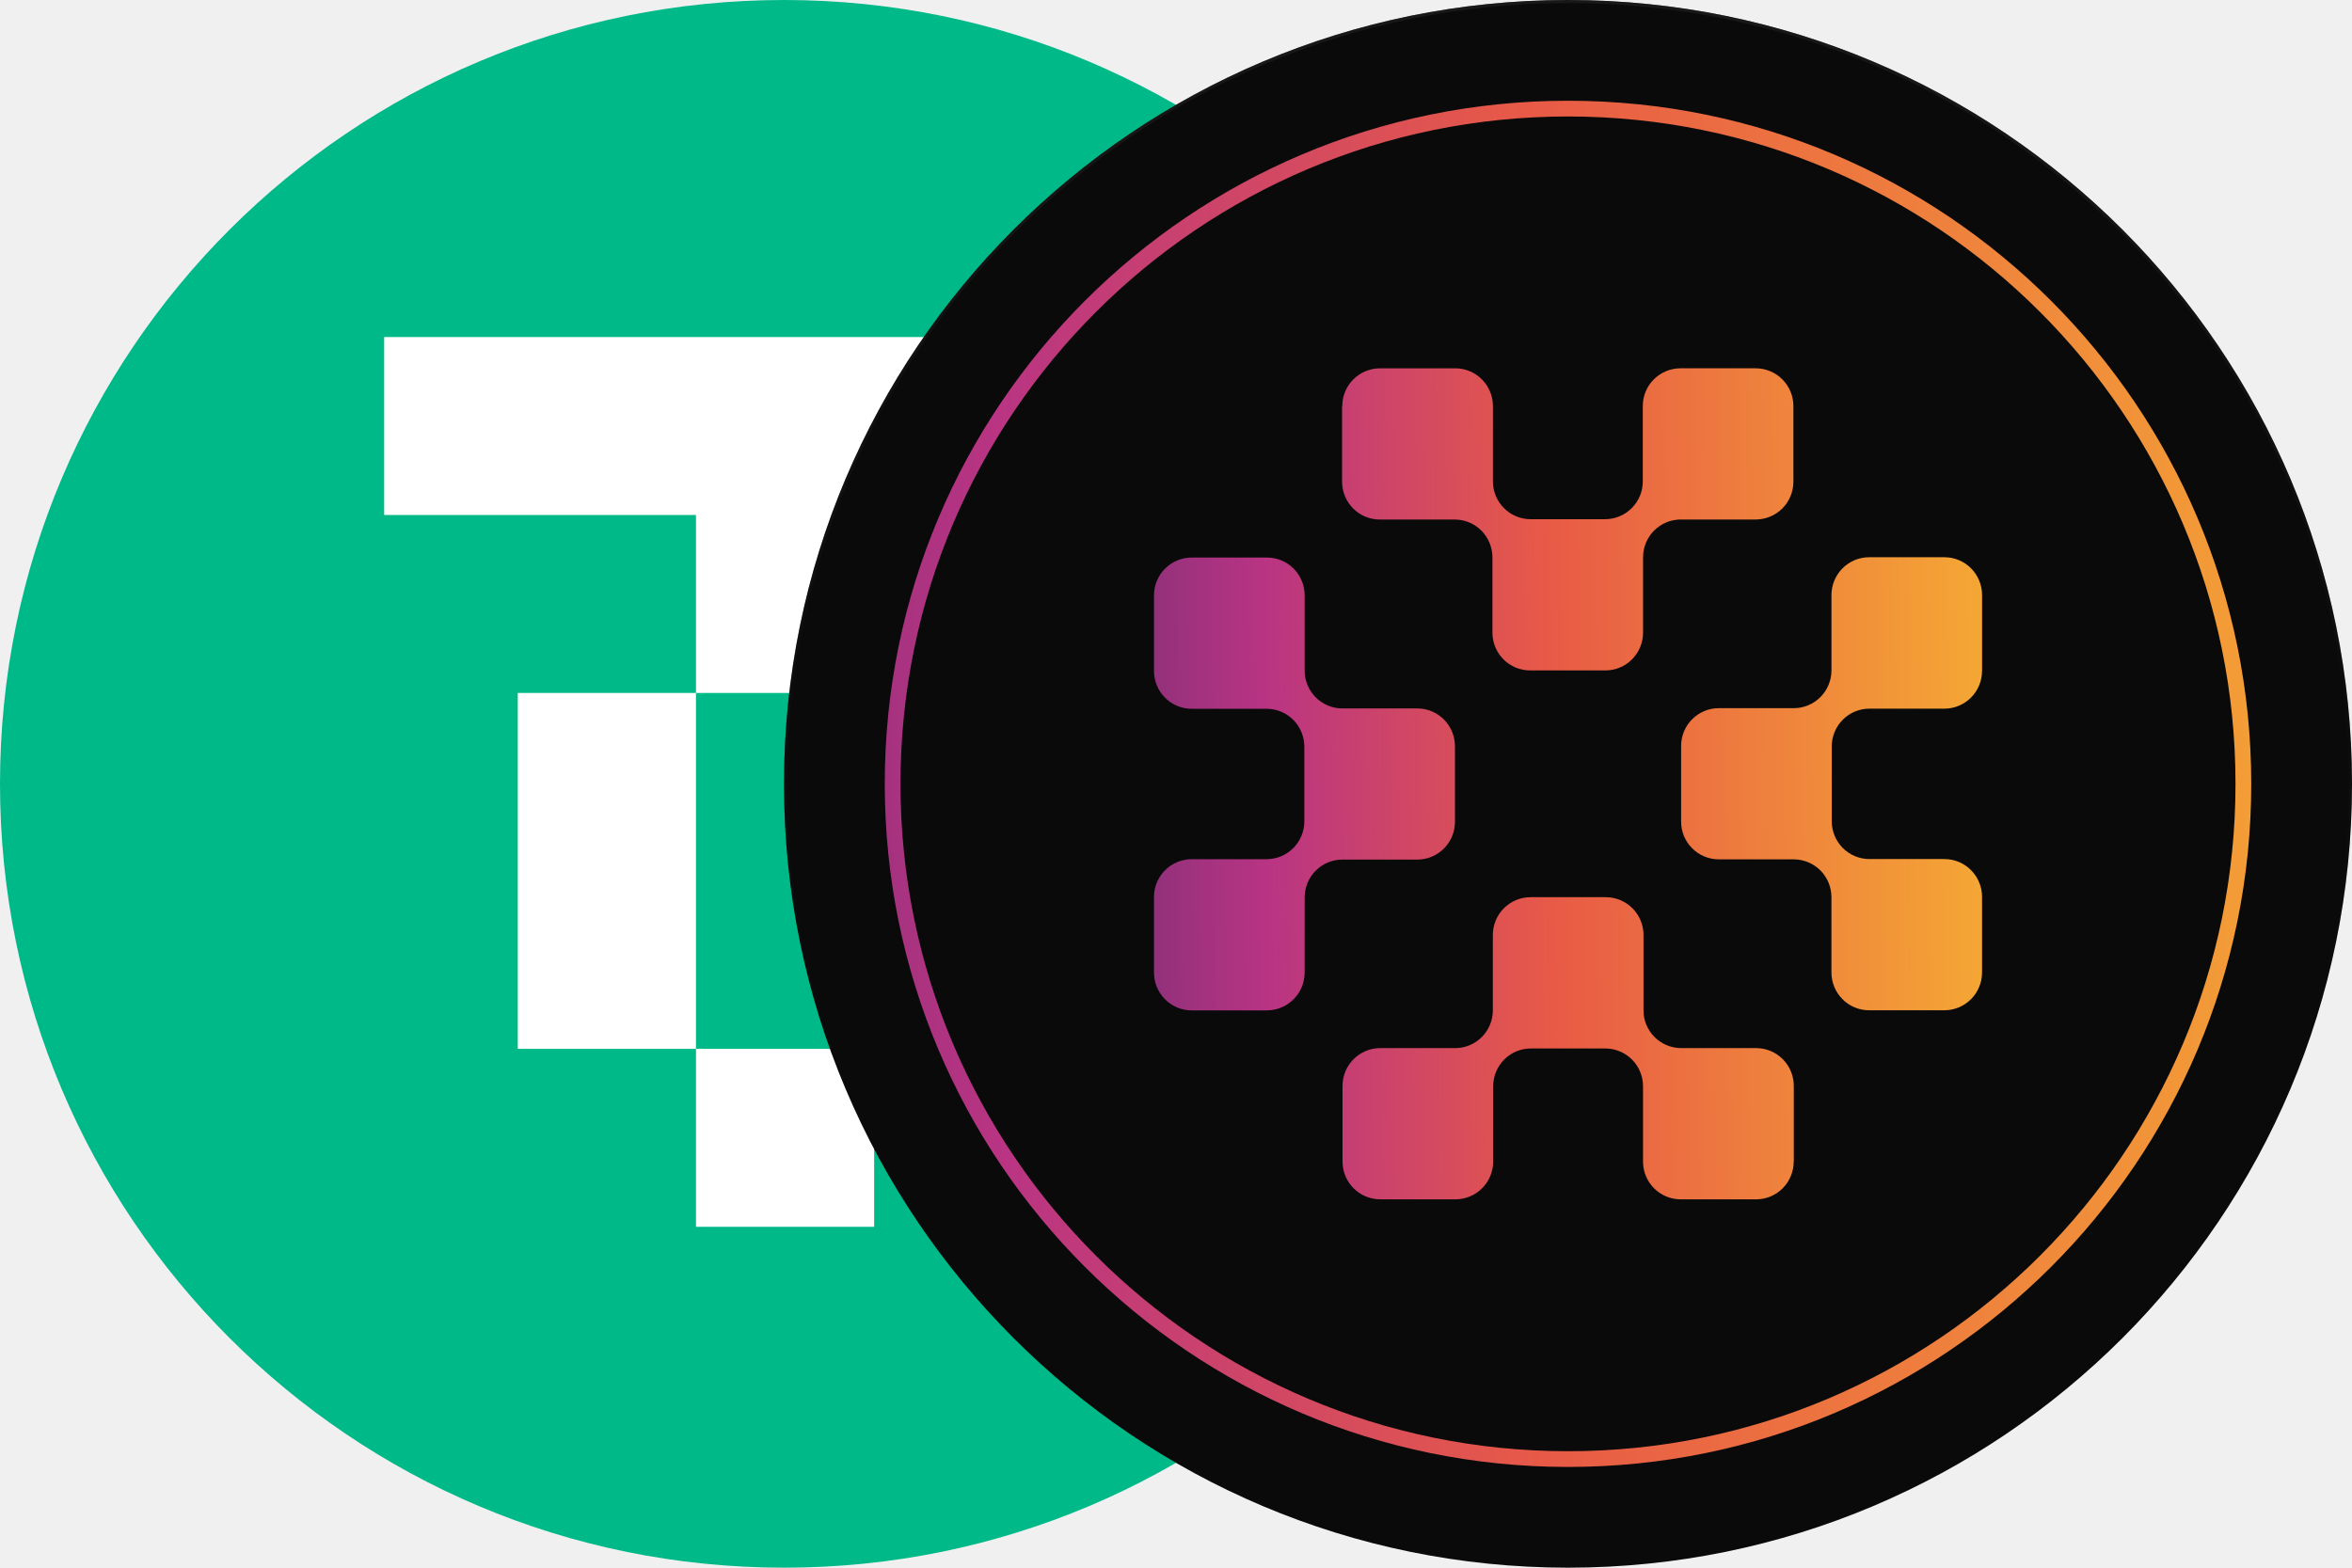
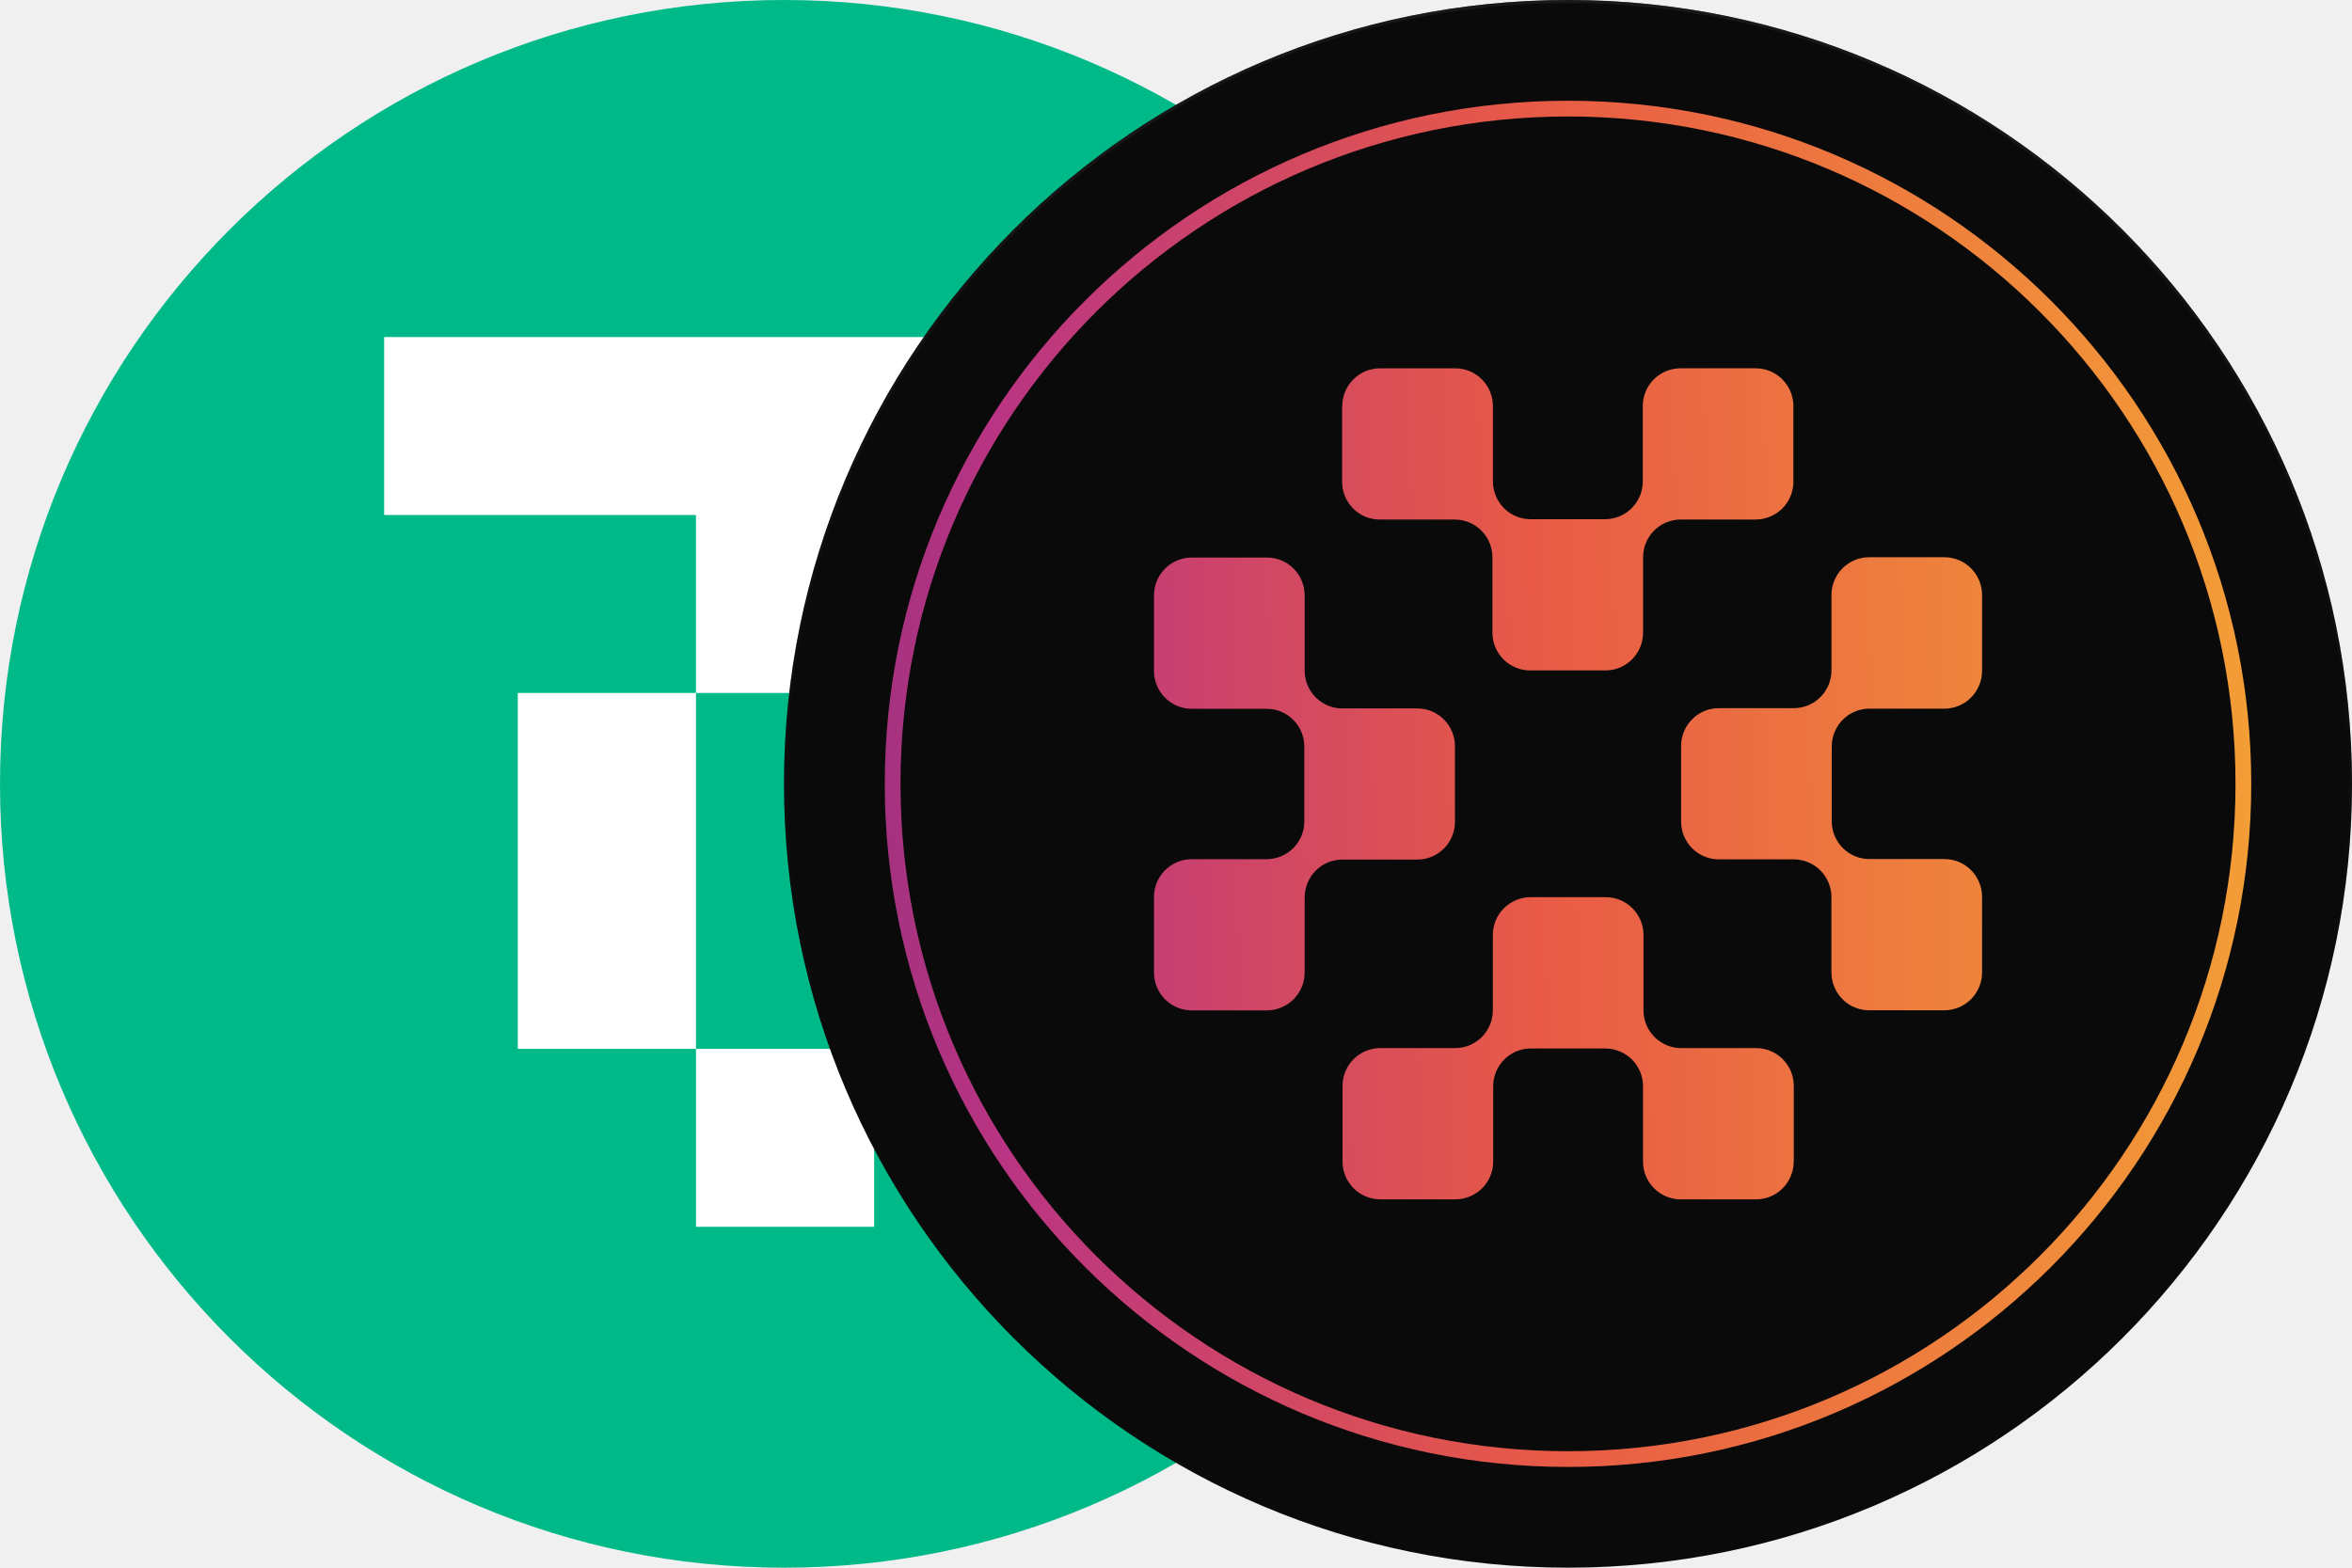
<svg xmlns="http://www.w3.org/2000/svg" viewBox="0 0 192 128">
  <circle cx="64" cy="64" r="64" fill="#00b988" />
  <path fill="#fff" d="M31.36 27.52h65.45v14.53H71.357v14.529H56.813v-14.53H31.36zm25.453 29.059v29.059H42.268V56.579zm14.546 29.059H85.9V56.579H71.357v29.059H56.815v14.529h14.544z" />
  <path fill="#0a0a0a" d="M192 64c0 35.348-28.653 64-64 64S64 99.347 64 64 92.653 0 128 0s64 28.653 64 64" />
  <path fill="url(#_ir_a)" d="M127.75 64C127.75 28.793 99.207.25 64 .25S.25 28.793.25 64 28.793 127.75 64 127.75v.25C28.653 128 0 99.347 0 64S28.653 0 64 0s64 28.653 64 64-28.653 64-64 64v-.25c35.207 0 63.75-28.543 63.75-63.75" transform="translate(64)" />
  <path fill="url(#_ir_b)" d="M64 119.775c30.802 0 55.775-24.973 55.775-55.775 0-30.803-24.973-55.775-55.775-55.775C33.197 8.225 8.225 33.197 8.225 64S33.197 119.775 64 119.775" transform="translate(64)" />
  <path fill="#0a0a0a" d="M128 118.49c30.095 0 54.49-24.395 54.49-54.49S158.095 9.51 128 9.51 73.51 33.905 73.51 64s24.395 54.49 54.49 54.49" />
-   <path fill="url(#a)" d="M45.575 33.158a3.08 3.08 0 0 1 3.072-3.085H54.8a3.06 3.06 0 0 1 2.172.904c.575.578.9 1.363.9 2.18v6.148c0 .818.325 1.602.9 2.182s1.358.905 2.173.905h6.085a3.084 3.084 0 0 0 3.075-3.087v-6.148a3.08 3.08 0 0 1 3.072-3.085h6.148a3.07 3.07 0 0 1 2.175.906c.578.58.9 1.362.9 2.18v6.172c0 .818-.325 1.602-.9 2.183a3.1 3.1 0 0 1-2.175.904h-6.123a3.07 3.07 0 0 0-2.174.905c-.578.58-.9 1.363-.9 2.183v6.148c0 .817-.326 1.602-.9 2.182a3.07 3.07 0 0 1-2.173.905h-6.153a3.06 3.06 0 0 1-2.172-.905 3.1 3.1 0 0 1-.9-2.18v-6.148c0-.817-.325-1.602-.9-2.182a3.07 3.07 0 0 0-2.175-.905H48.63a3.06 3.06 0 0 1-2.172-.905 3.1 3.1 0 0 1-.9-2.18v-6.172h.014v-.005zM42.5 79.411a3.085 3.085 0 0 1-3.072 3.085h-6.153a3.06 3.06 0 0 1-2.172-.904 3.1 3.1 0 0 1-.9-2.18v-6.175a3.084 3.084 0 0 1 3.075-3.085h6.125a3.085 3.085 0 0 0 3.072-3.088v-6.107a3.1 3.1 0 0 0-.9-2.18 3.07 3.07 0 0 0-2.172-.905h-6.125a3.06 3.06 0 0 1-2.173-.905 3.1 3.1 0 0 1-.902-2.183V48.61c0-.818.325-1.602.902-2.182a3.07 3.07 0 0 1 2.173-.905h6.152c.815 0 1.598.324 2.172.904.576.578.9 1.363.9 2.183v6.145c0 .817.325 1.602.9 2.182.578.58 1.358.906 2.173.906H51.7c.815 0 1.597.324 2.172.904s.9 1.363.9 2.18V67.1a3.08 3.08 0 0 1-3.072 3.085h-6.125c-.815 0-1.598.325-2.172.905s-.9 1.362-.9 2.182v-.012 6.15zm39.925 15.43c0 .818-.325 1.603-.9 2.183a3.06 3.06 0 0 1-2.175.902h-6.152a3.08 3.08 0 0 1-3.073-3.085v-6.147a3.085 3.085 0 0 0-3.075-3.087h-6.085c-.815 0-1.598.325-2.173.904-.575.58-.9 1.363-.9 2.18v6.148a3.085 3.085 0 0 1-3.072 3.085h-6.153a3.08 3.08 0 0 1-3.072-3.085v-6.175a3.084 3.084 0 0 1 3.072-3.088h6.126c.815 0 1.597-.325 2.172-.904.577-.58.9-1.363.9-2.183v-6.147a3.084 3.084 0 0 1 3.072-3.088h6.153a3.084 3.084 0 0 1 3.072 3.088v6.147a3.084 3.084 0 0 0 3.073 3.088h6.125c.815 0 1.597.325 2.172.904.576.578.9 1.363.9 2.18v6.176h-.012zM97.8 54.776c0 .818-.325 1.602-.9 2.18a3.07 3.07 0 0 1-2.172.905h-6.125c-.816 0-1.598.325-2.173.905s-.9 1.362-.9 2.18v6.107c0 .818.325 1.603.9 2.183.577.58 1.357.905 2.172.905h6.126c.815 0 1.597.325 2.172.905s.9 1.362.9 2.18V79.4c0 .817-.325 1.602-.9 2.182a3.07 3.07 0 0 1-2.172.906h-6.15a3.06 3.06 0 0 1-2.173-.906 3.1 3.1 0 0 1-.9-2.182v-6.148c0-.817-.325-1.602-.9-2.182a3.1 3.1 0 0 0-2.172-.905h-6.126a3.08 3.08 0 0 1-3.073-3.085v-6.175a3.084 3.084 0 0 1 3.076-3.085h6.125c.815 0 1.597-.325 2.172-.905s.9-1.362.9-2.182v-6.148a3.1 3.1 0 0 1 .9-2.182 3.06 3.06 0 0 1 2.173-.905h6.15c.815 0 1.597.325 2.172.905s.9 1.362.9 2.182v6.19z" transform="translate(64)" />
+   <path fill="url(#_ir_b)" d="M45.575 33.158a3.08 3.08 0 0 1 3.072-3.085H54.8a3.06 3.06 0 0 1 2.172.904c.575.578.9 1.363.9 2.18v6.148c0 .818.325 1.602.9 2.182s1.358.905 2.173.905h6.085a3.084 3.084 0 0 0 3.075-3.087v-6.148a3.08 3.08 0 0 1 3.072-3.085h6.148a3.07 3.07 0 0 1 2.175.906c.578.58.9 1.362.9 2.18v6.172c0 .818-.325 1.602-.9 2.183a3.1 3.1 0 0 1-2.175.904h-6.123a3.07 3.07 0 0 0-2.174.905c-.578.58-.9 1.363-.9 2.183v6.148c0 .817-.326 1.602-.9 2.182a3.07 3.07 0 0 1-2.173.905h-6.153a3.06 3.06 0 0 1-2.172-.905 3.1 3.1 0 0 1-.9-2.18v-6.148c0-.817-.325-1.602-.9-2.182a3.07 3.07 0 0 0-2.175-.905H48.63a3.06 3.06 0 0 1-2.172-.905 3.1 3.1 0 0 1-.9-2.18v-6.172h.014v-.005zM42.5 79.411a3.085 3.085 0 0 1-3.072 3.085h-6.153a3.06 3.06 0 0 1-2.172-.904 3.1 3.1 0 0 1-.9-2.18v-6.175a3.084 3.084 0 0 1 3.075-3.085h6.125a3.085 3.085 0 0 0 3.072-3.088v-6.107a3.1 3.1 0 0 0-.9-2.18 3.07 3.07 0 0 0-2.172-.905h-6.125a3.06 3.06 0 0 1-2.173-.905 3.1 3.1 0 0 1-.902-2.183V48.61c0-.818.325-1.602.902-2.182a3.07 3.07 0 0 1 2.173-.905h6.152c.815 0 1.598.324 2.172.904.576.578.9 1.363.9 2.183v6.145c0 .817.325 1.602.9 2.182.578.58 1.358.906 2.173.906H51.7c.815 0 1.597.324 2.172.904s.9 1.363.9 2.18V67.1a3.08 3.08 0 0 1-3.072 3.085h-6.125c-.815 0-1.598.325-2.172.905s-.9 1.362-.9 2.182v-.012 6.15zm39.925 15.43c0 .818-.325 1.603-.9 2.183a3.06 3.06 0 0 1-2.175.902h-6.152a3.08 3.08 0 0 1-3.073-3.085v-6.147a3.085 3.085 0 0 0-3.075-3.087h-6.085c-.815 0-1.598.325-2.173.904-.575.58-.9 1.363-.9 2.18v6.148a3.085 3.085 0 0 1-3.072 3.085h-6.153a3.08 3.08 0 0 1-3.072-3.085v-6.175a3.084 3.084 0 0 1 3.072-3.088h6.126c.815 0 1.597-.325 2.172-.904.577-.58.9-1.363.9-2.183v-6.147a3.084 3.084 0 0 1 3.072-3.088h6.153a3.084 3.084 0 0 1 3.072 3.088v6.147a3.084 3.084 0 0 0 3.073 3.088h6.125c.815 0 1.597.325 2.172.904.576.578.9 1.363.9 2.18v6.176h-.012zM97.8 54.776c0 .818-.325 1.602-.9 2.18a3.07 3.07 0 0 1-2.172.905h-6.125c-.816 0-1.598.325-2.173.905s-.9 1.362-.9 2.18v6.107c0 .818.325 1.603.9 2.183.577.58 1.357.905 2.172.905h6.126c.815 0 1.597.325 2.172.905s.9 1.362.9 2.18V79.4c0 .817-.325 1.602-.9 2.182a3.07 3.07 0 0 1-2.172.906h-6.15a3.06 3.06 0 0 1-2.173-.906 3.1 3.1 0 0 1-.9-2.182v-6.148c0-.817-.325-1.602-.9-2.182a3.1 3.1 0 0 0-2.172-.905h-6.126a3.08 3.08 0 0 1-3.073-3.085v-6.175a3.084 3.084 0 0 1 3.076-3.085h6.125c.815 0 1.597-.325 2.172-.905s.9-1.362.9-2.182v-6.148a3.1 3.1 0 0 1 .9-2.182 3.06 3.06 0 0 1 2.173-.905h6.15c.815 0 1.597.325 2.172.905s.9 1.362.9 2.182v6.19z" transform="translate(64)" />
  <defs transform="translate(64)">
    <linearGradient id="_ir_a" x1="64" x2="64" y1="0" y2="128" gradientUnits="userSpaceOnUse">
      <stop stop-color="#272727" stop-opacity=".49" />
      <stop offset="1" stop-opacity="0" />
    </linearGradient>
    <linearGradient id="_ir_b" x1="222.057" x2="-69.995" y1="61.915" y2="65.767" gradientUnits="userSpaceOnUse">
      <stop stop-color="#f8f29c" />
      <stop offset=".17" stop-color="#f6db2a" />
      <stop offset=".33" stop-color="#f4a435" />
      <stop offset=".55" stop-color="#e85a46" />
      <stop offset=".7" stop-color="#b93483" />
      <stop offset=".87" stop-color="#502b6e" />
      <stop offset="1" stop-color="#2a2136" />
    </linearGradient>
-     <linearGradient id="a" x1="147.473" x2="-6.765" y1="62.903" y2="64.93" gradientUnits="userSpaceOnUse">
-       <stop stop-color="#f8f29c" />
-       <stop offset=".17" stop-color="#f6db2a" />
-       <stop offset=".33" stop-color="#f4a435" />
-       <stop offset=".55" stop-color="#e85a46" />
-       <stop offset=".7" stop-color="#b93483" />
-       <stop offset=".87" stop-color="#502b6e" />
-       <stop offset="1" stop-color="#2a2136" />
-     </linearGradient>
  </defs>
</svg>
